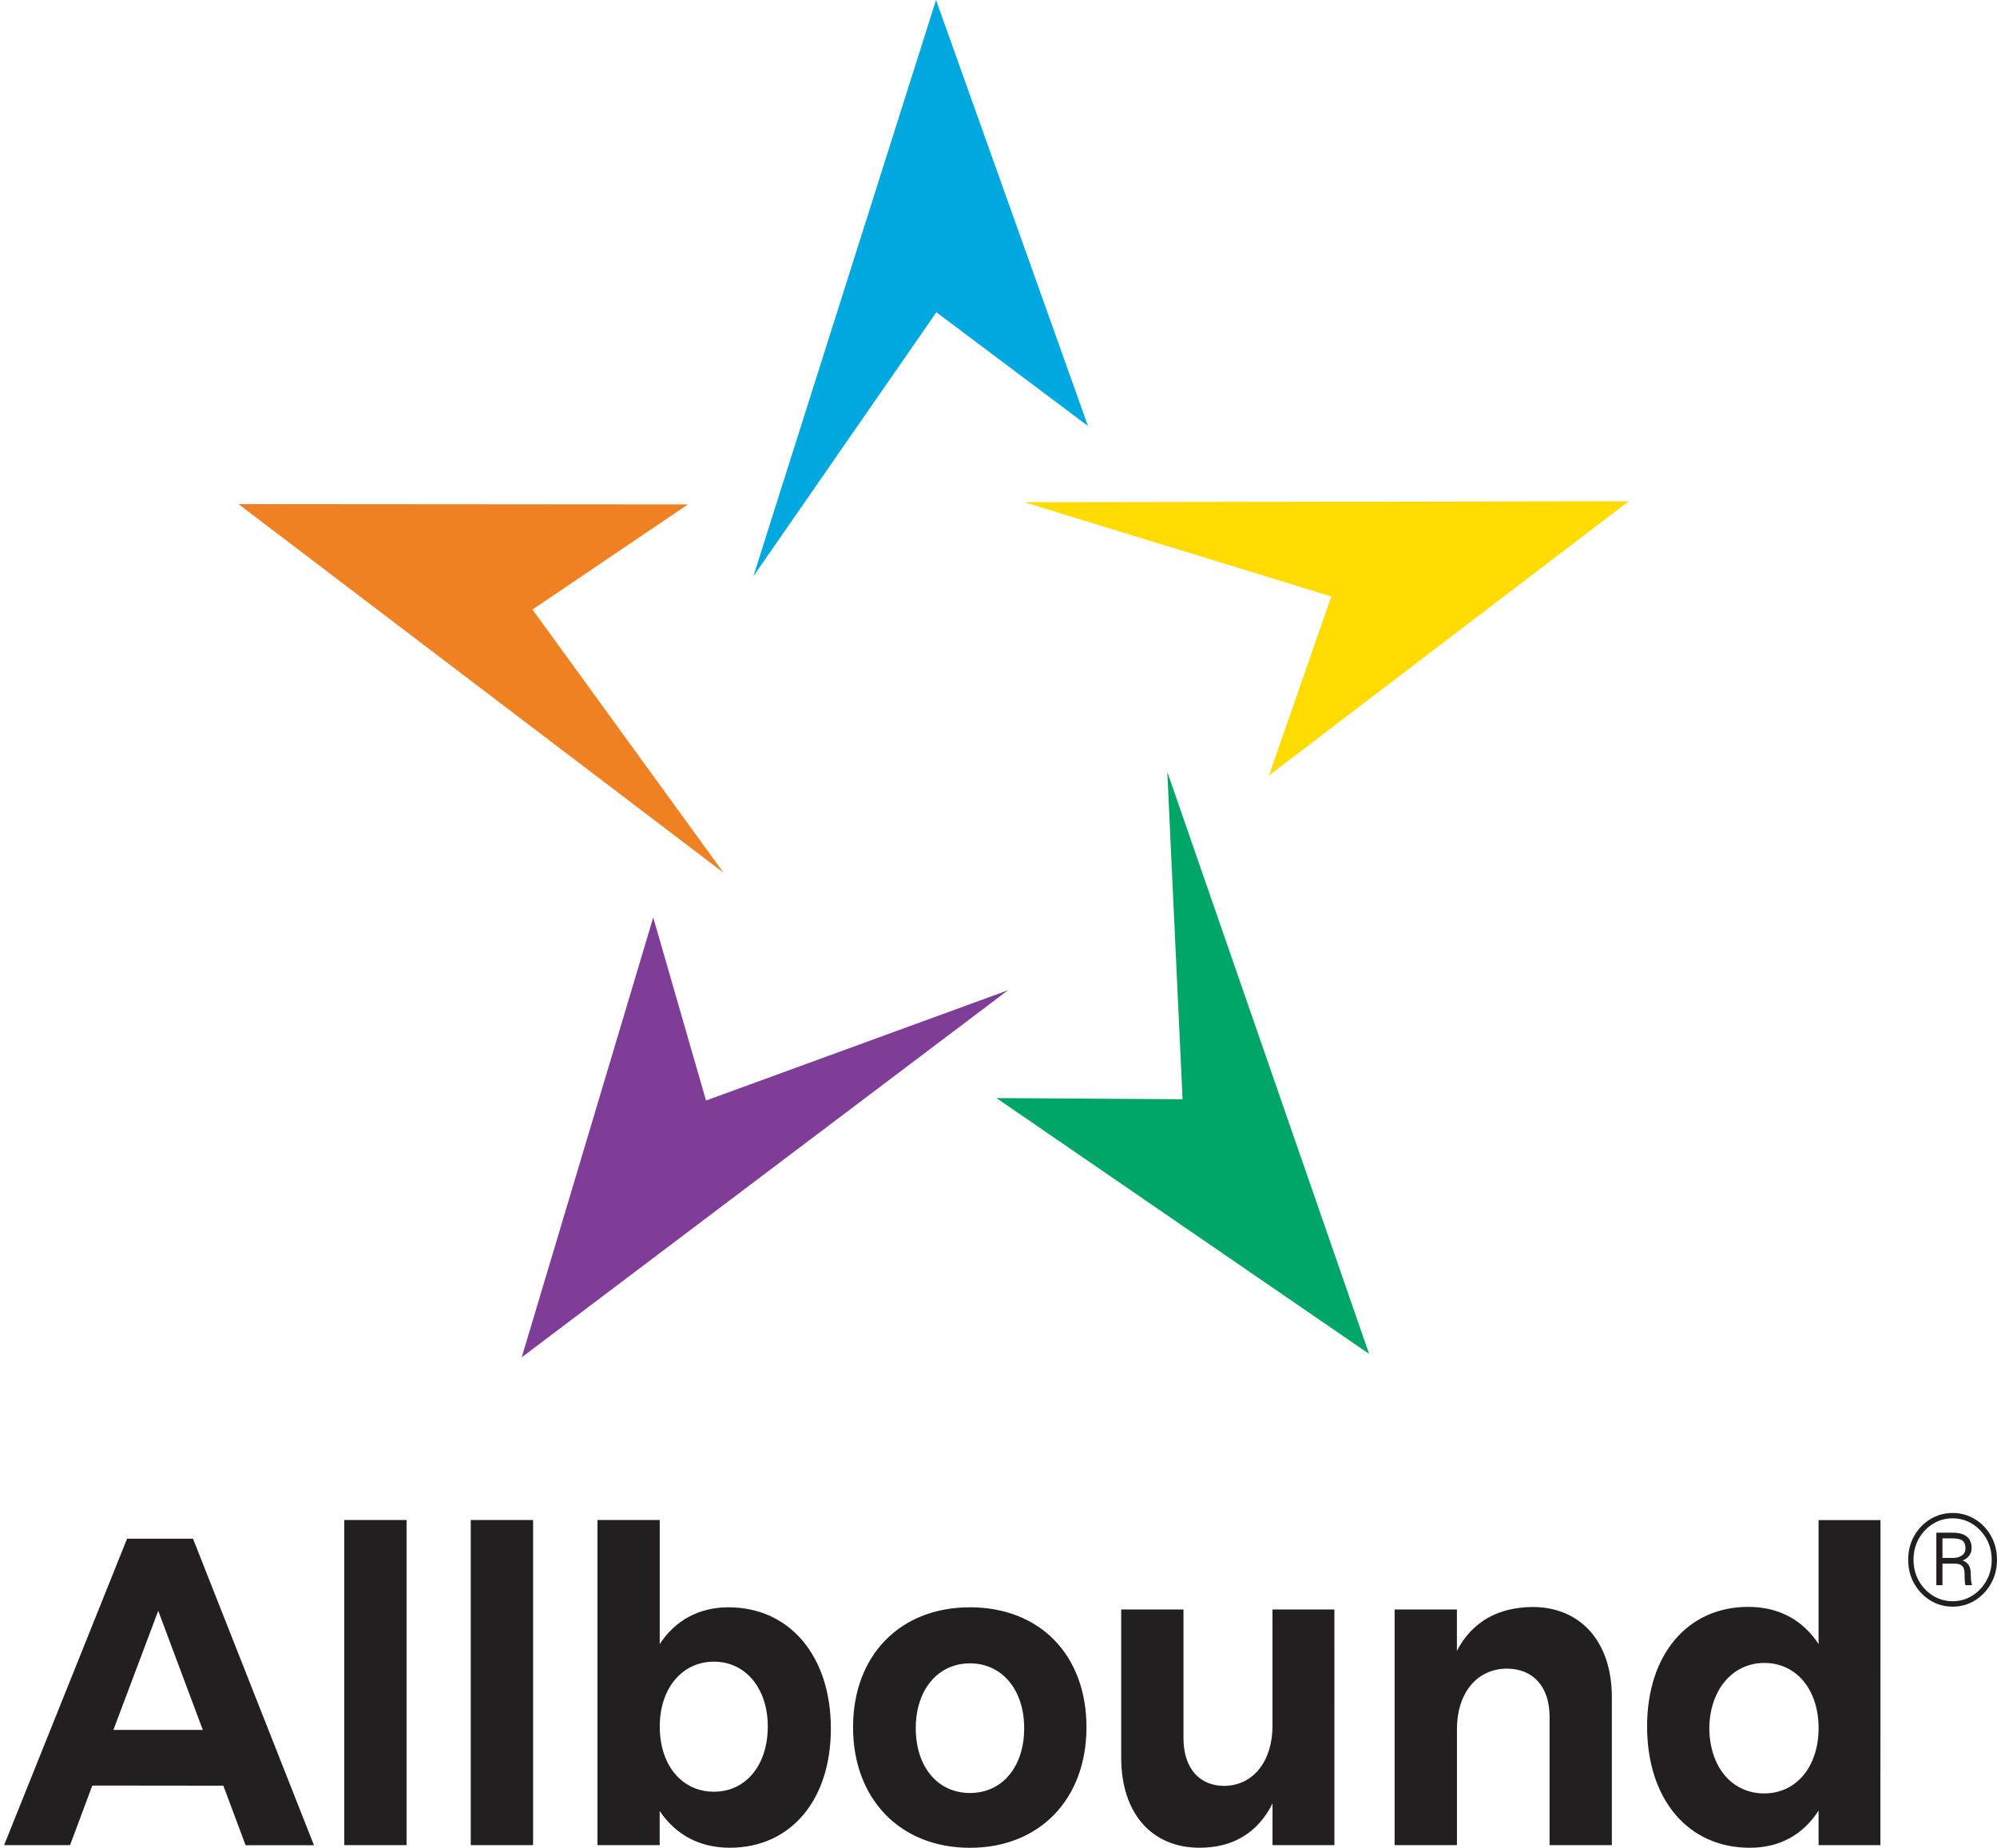
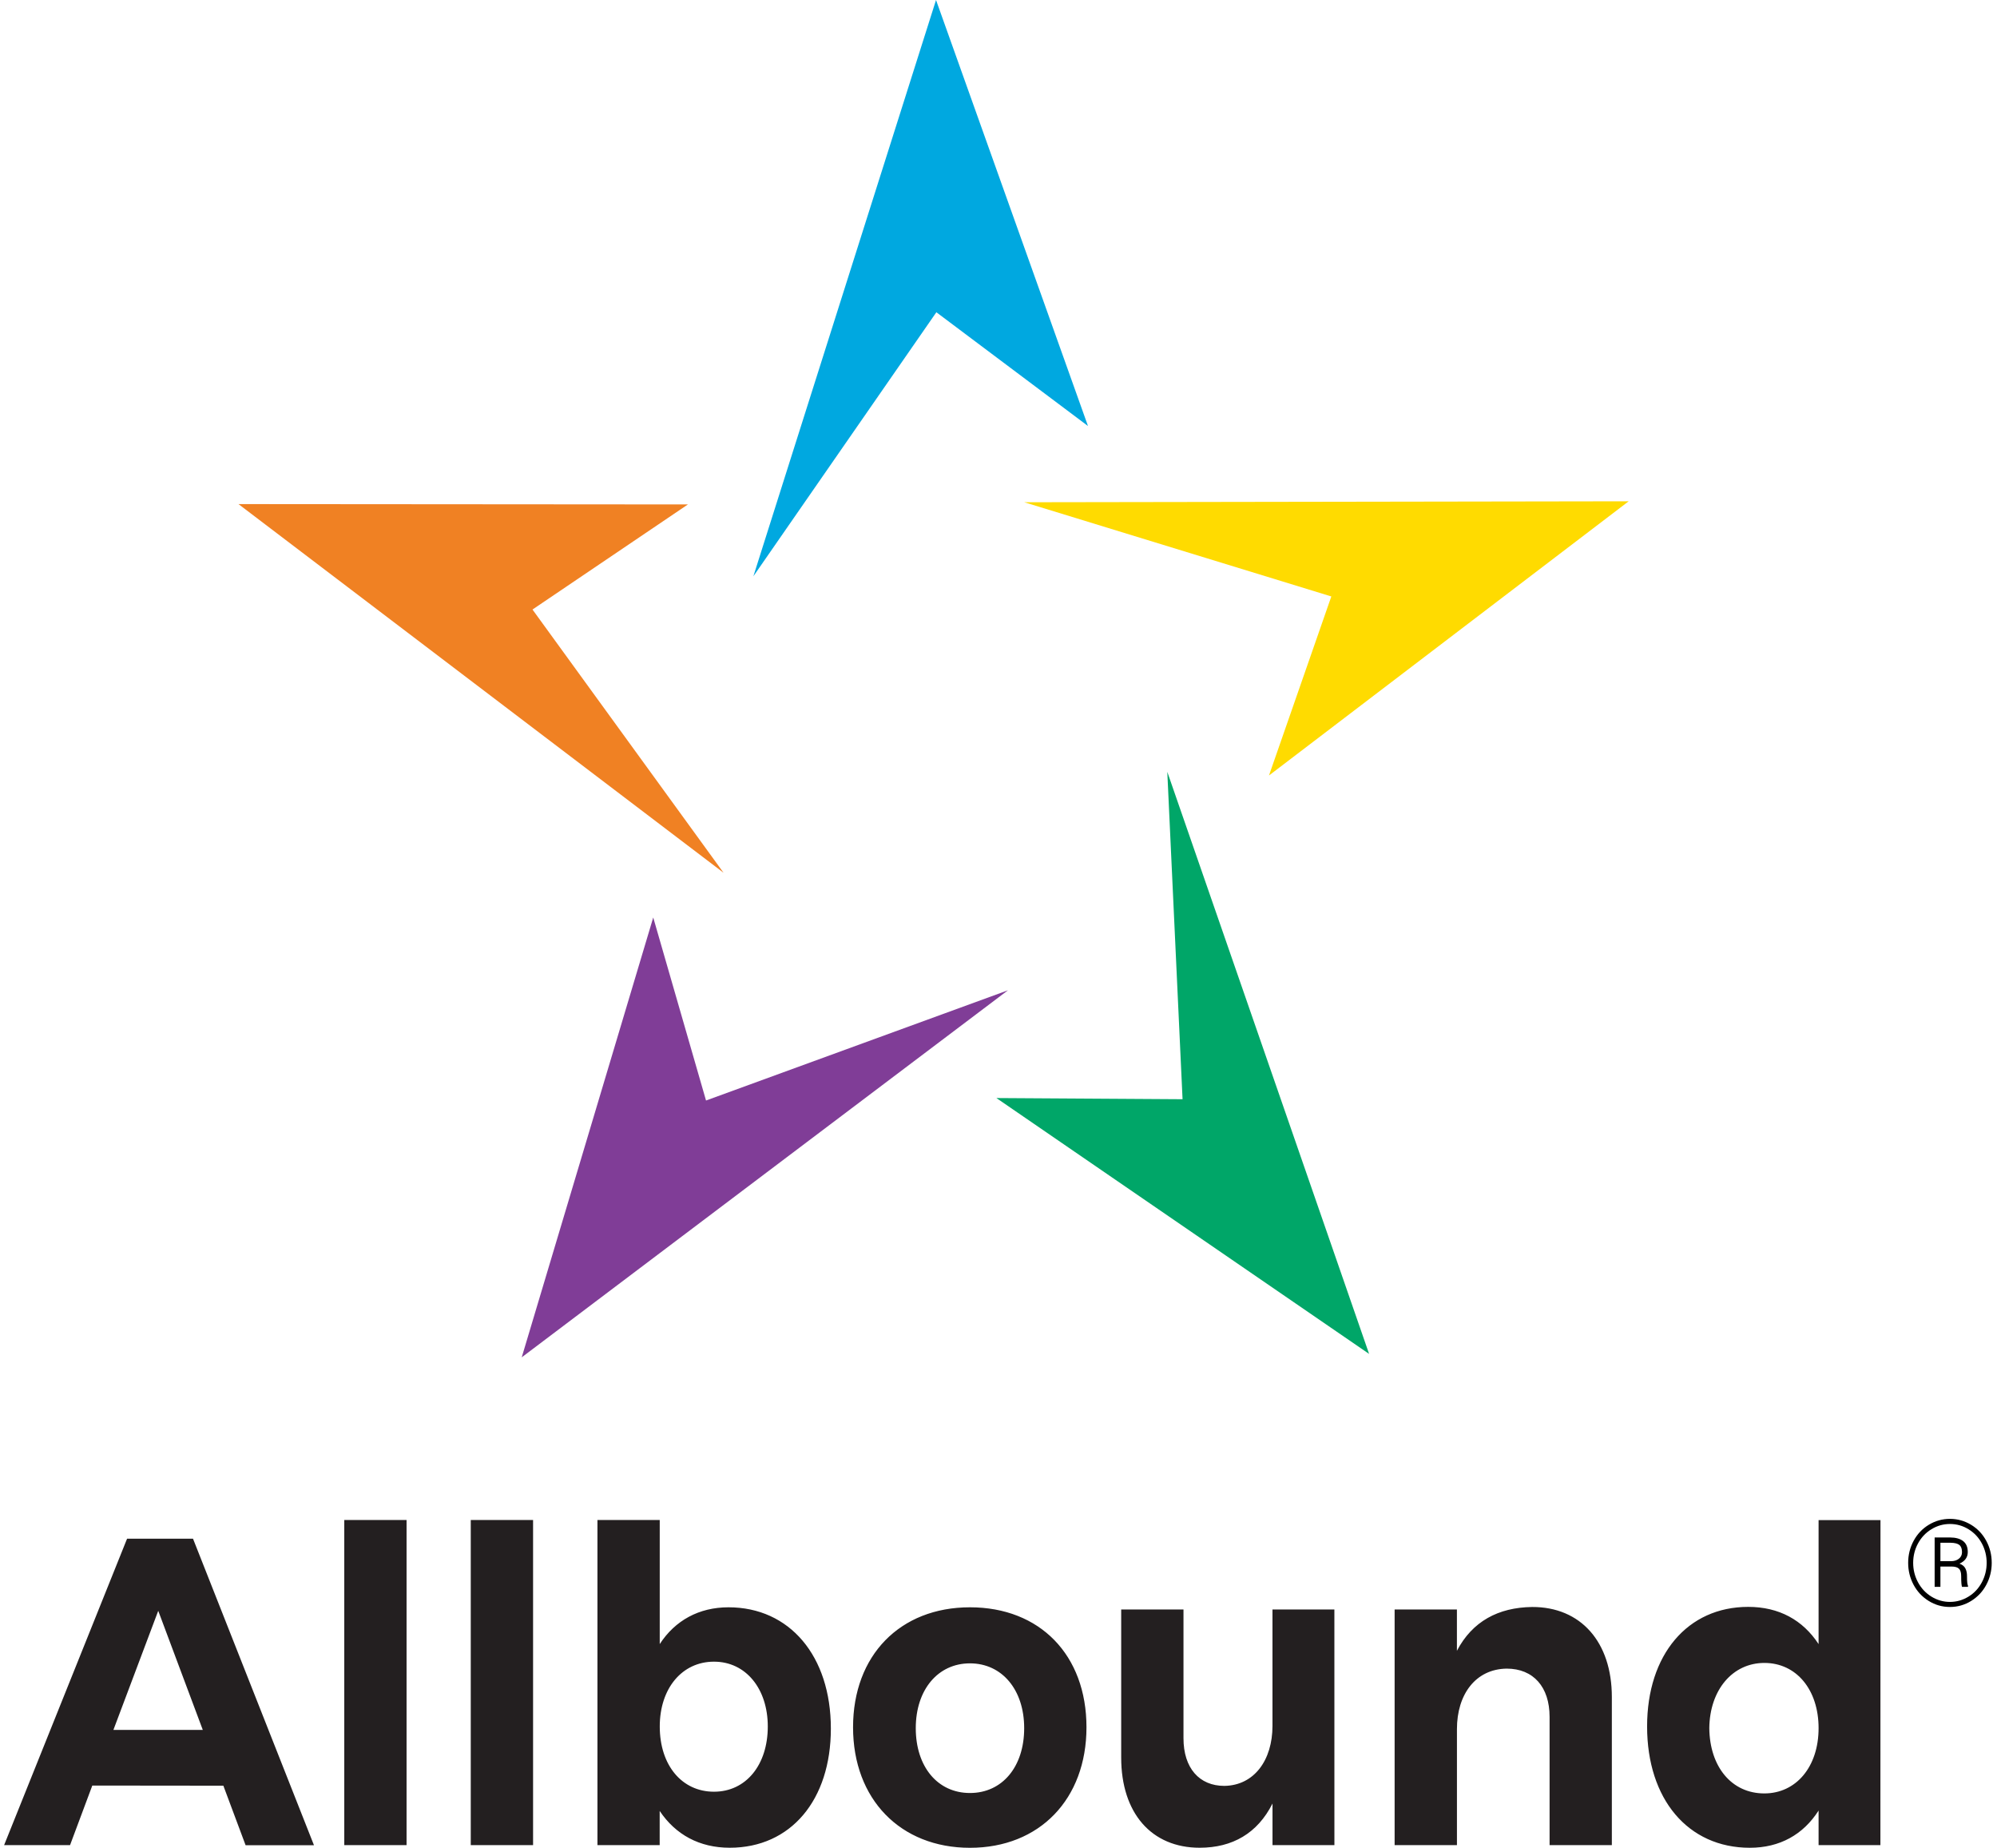
<svg xmlns="http://www.w3.org/2000/svg" viewBox="0 0 712.67 659.27">
  <defs>
-     <style>.cls-6{fill:#231f20}</style>
+     <style>
+         .cls-6 {
+             fill: #231f20
+         }
+         </style>
  </defs>
-   <g id="_3" data-name="#3">
+   <g>
    <path d="m365.53 179.2 109.58 33.61-22.25 63.88 128.36-97.83-215.69.34z" style="fill:#ffdb00" />
    <path d="m488.59 483.07-133-91.29 66.43.42-5.45-116.81 72.02 207.68z" style="fill:#00a668" />
    <path d="m186.19 484.29 46.93-156.93 18.84 65.3 107.75-39.33-173.52 130.96z" style="fill:#803d97" />
    <path d="m245.5 179.98-55.47 37.5 68.18 93.91-173.1-131.53 160.39.12z" style="fill:#f08123" />
    <path d="m388.27 152-54.11-40.59-65.3 94.2L334.04 0l54.23 152z" style="fill:#00a8e0" />
    <path d="M32.94 637.08 25 658.33H1.47L45.35 549h23.53l43.17 109.38h-24.4l-7.94-21.25Zm23.53-62.35-16 42.5h31.9ZM122.86 658.33v-116h22.23v116ZM168 658.33v-116h22.24v116ZM296.51 616.76c0 25.48-14.29 42.51-36.09 42.51-10.83 0-19.35-4.69-25-13.13v12.19h-22.21v-116h22.23v44.27c5.49-8.43 14-13.12 24.54-13.12 21.8 0 36.53 17.34 36.53 43.28ZM274 616c0-13.43-7.8-23.12-19.2-23.12s-19.35 9.53-19.35 23.12c0 13.91 7.94 23.28 19.35 23.28S274 629.74 274 616ZM387.73 616.29c0 25.63-16.75 43-41.58 43s-41.72-17.35-41.72-43 16.75-42.81 41.72-42.81 41.58 17.03 41.58 42.81Zm-60.92.32c0 13.75 7.79 23.13 19.34 23.13s19.35-9.38 19.35-23.13-7.94-23.13-19.35-23.13-19.34 9.38-19.34 23.13ZM476.21 658.33h-22.09v-14.84c-5.34 10.62-14.29 15.78-26 15.78-17.19 0-28-12.35-28-32.19v-52.82h22.23v45.94c0 10.63 5.63 17 14.58 17 10.68-.16 17.18-9.22 17.18-21.41v-41.53h22.09ZM575.22 605.51v52.82H553v-45.78c0-10.63-5.78-17.19-15.3-17.19-11.12.15-17.76 9.22-17.76 21.56v41.41H497.7v-84.07h22.23V589c5.49-10.47 14.73-15.47 26.85-15.63 17.32-.05 28.44 12.45 28.44 32.14ZM671.06 658.33H649V646c-5.48 8.59-13.86 13.28-24.54 13.28-22.08 0-36.66-17.35-36.66-43.29 0-25.62 14.43-42.66 36.08-42.66 11 0 19.49 4.69 25.12 13.28v-44.23h22.09ZM649 616.61c0-13.75-7.94-23.28-19.34-23.28S610.14 603 610 616.61c.14 13.75 7.94 23.28 19.63 23.28 11.37 0 19.37-9.53 19.37-23.28Z" class="cls-6" />
-     <text style="font-size:45.73px;font-family:Roboto-Light,Roboto;font-weight:300;fill:#231f20" transform="translate(678.68 572.78)">®</text>
  </g>
+   <path transform="scale(0.021 -.021) translate(32325 -27282)" d="M102 729q0 202 93.5 375t259 272.5t357.5 99.5t357.5 -99.5t259 -272.5t93.5 -375q0 -199 -91 -371t-256.5 -275.5t-362.5 -103.5t-362.5 103.5t-256.5 275.5t-91 371zM187 729q0 -179 83.5 -333t229 -242.5t312.5 -88.5t313 88.5t228.5 243t82.5 332.5q0 176 -81 328 t-226.5 242t-316.5 90q-168 0 -313.5 -88.5t-228.5 -241t-83 -330.5zM650 666v-345h-98v839h258q147 0 226 -61.5t79 -186.5q0 -133 -141 -197q72 -26 100 -80.5t28 -130.5t4 -110t13 -57v-16h-102q-14 36 -14 182q0 89 -37.5 126t-127.5 37h-188zM650 757h181 q81 0 133.5 42t52.5 111q0 85 -43.5 121.5t-149.5 38.5h-174v-313z" fill="black" />
</svg>
